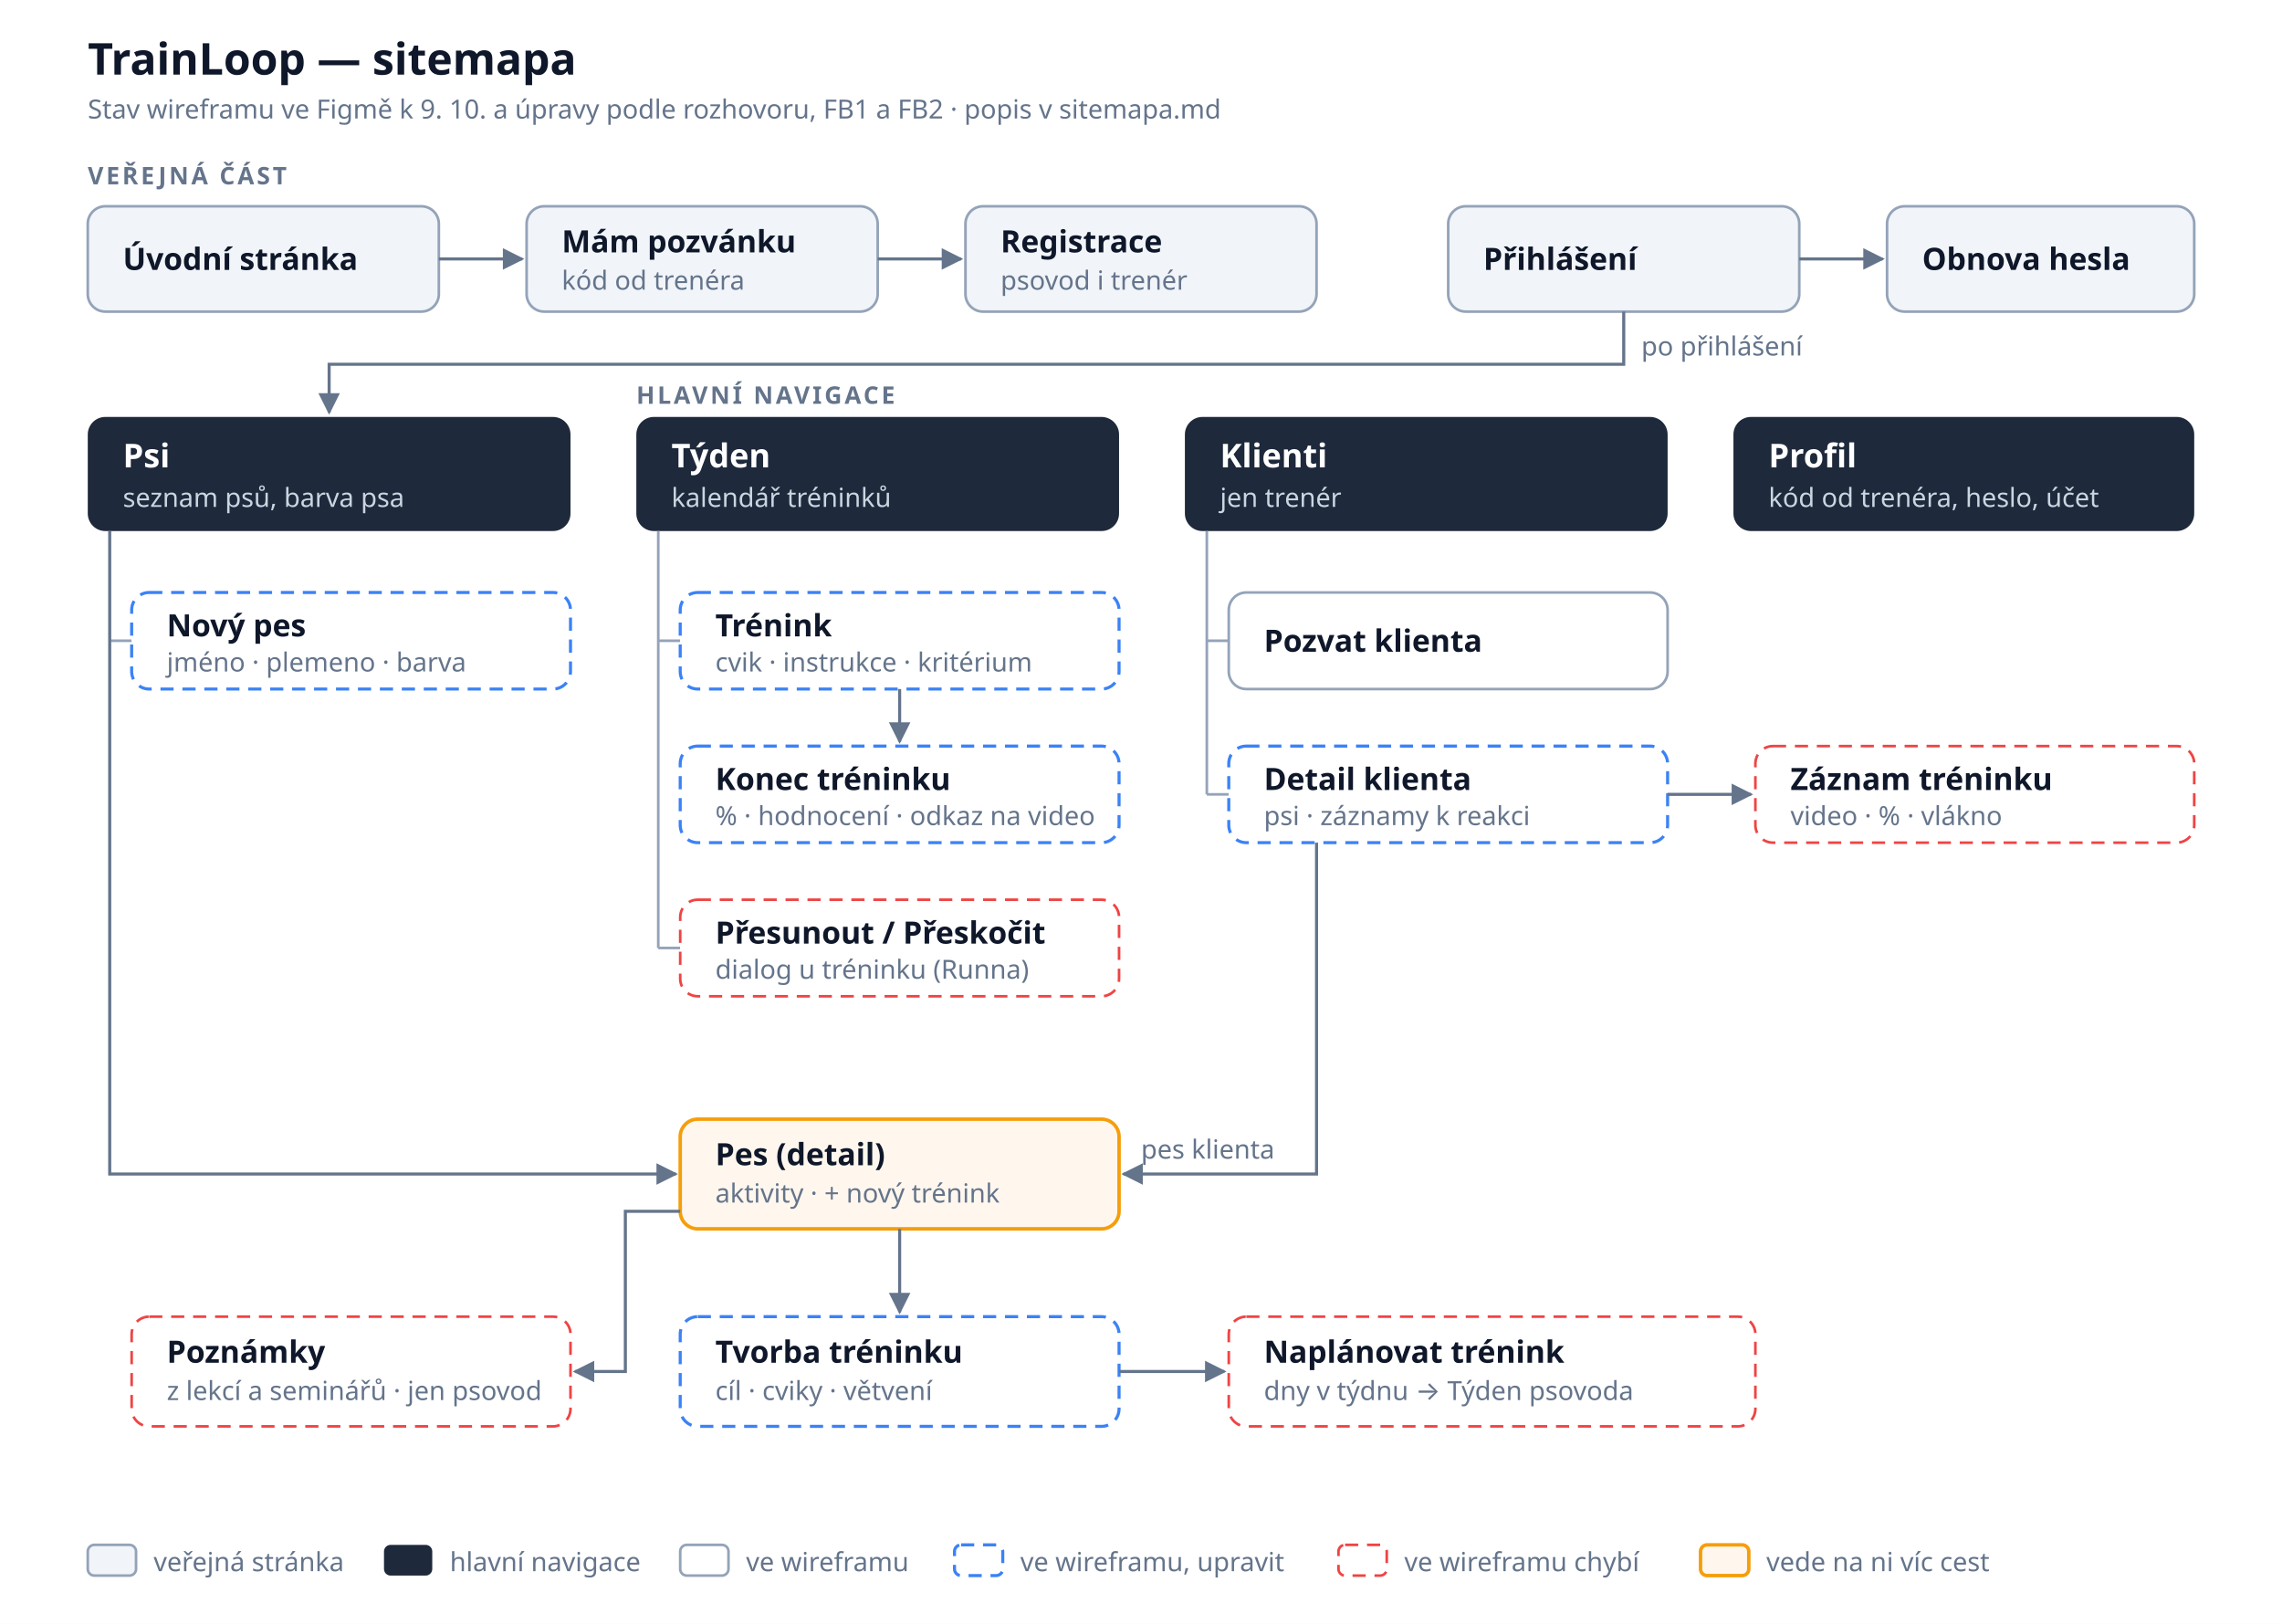
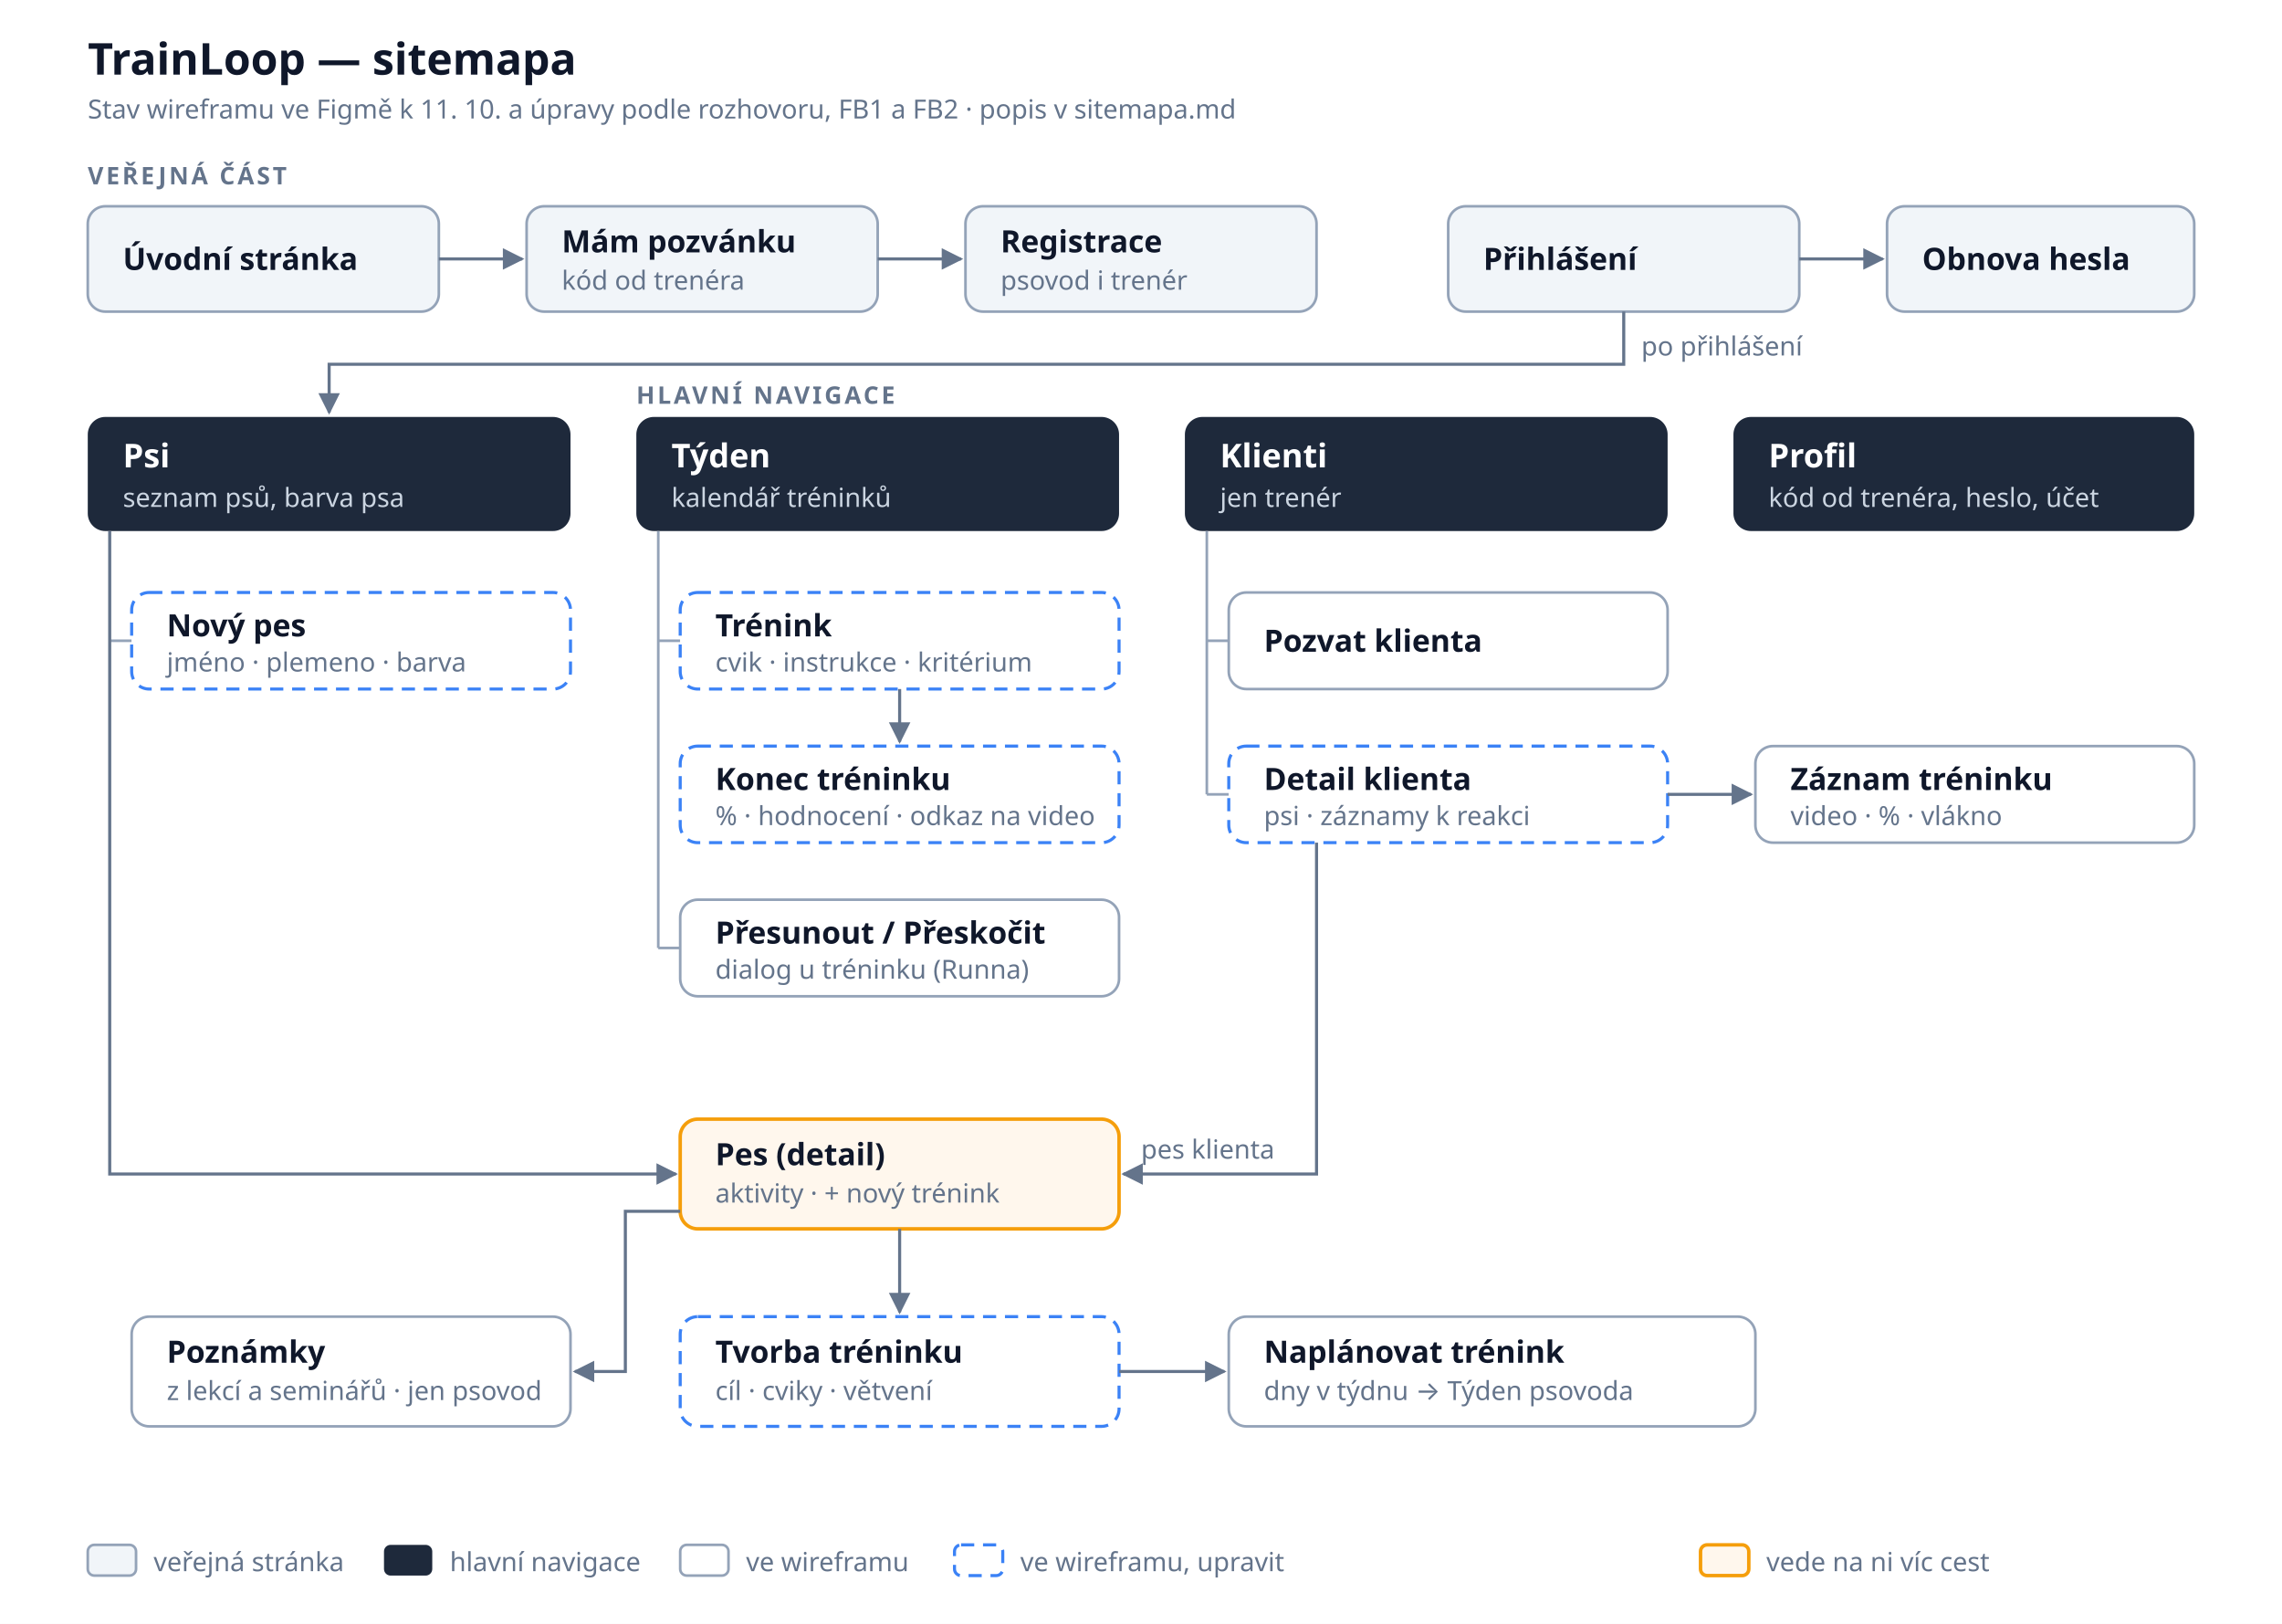
<svg xmlns="http://www.w3.org/2000/svg" viewBox="0 0 1040 740" width="1040" height="740" font-family="'Segoe UI', system-ui, -apple-system, sans-serif">
  <defs>
    <marker id="arrow" viewBox="0 0 10 10" refX="9" refY="5" markerWidth="7" markerHeight="7" orient="auto-start-reverse">
      <path d="M0,0 L10,5 L0,10 z" fill="#64748b" />
    </marker>
    <style>
      .t { font-size: 14px; font-weight: 600; fill: #0f172a; }
      .s { font-size: 12px; fill: #64748b; }
      .ht { font-size: 15px; font-weight: 700; fill: #ffffff; }
      .hs { font-size: 12px; fill: #cbd5e1; }
      .lbl { font-size: 11px; font-weight: 700; letter-spacing: 1.2px; fill: #64748b; }
      .page { fill: #ffffff; stroke: #94a3b8; stroke-width: 1.2; }
      .pub { fill: #f1f5f9; stroke: #94a3b8; stroke-width: 1.2; }
      .miss { fill: #ffffff; stroke: #ef4444; stroke-width: 1.2; stroke-dasharray: 6 4; }
      .upd { fill: #ffffff; stroke: #3b82f6; stroke-width: 1.4; stroke-dasharray: 6 4; }
      .key { fill: #fff7ed; stroke: #f59e0b; stroke-width: 1.6; }
      .head { fill: #1e293b; }
      .ln { stroke: #94a3b8; stroke-width: 1.2; fill: none; }
      .arr { stroke: #64748b; stroke-width: 1.4; fill: none; }
    </style>
  </defs>
  <rect width="1040" height="740" fill="#ffffff" />
  <text x="40" y="34" font-size="20" font-weight="700" fill="#0f172a">TrainLoop — sitemapa</text>
-   <text x="40" y="54" class="s">Stav wireframu ve Figmě k 9. 10. a úpravy podle rozhovoru, FB1 a FB2 · popis v sitemapa.md</text>
+   <text x="40" y="54" class="s">Stav wireframu ve Figmě k 11. 10. a úpravy podle rozhovoru, FB1 a FB2 · popis v sitemapa.md</text>
  <text x="40" y="84" class="lbl">VEŘEJNÁ ČÁST</text>
  <rect x="40" y="94" width="160" height="48" rx="8" class="pub" />
  <text x="56" y="123" class="t">Úvodní stránka</text>
  <rect x="240" y="94" width="160" height="48" rx="8" class="pub" />
  <text x="256" y="115" class="t">Mám pozvánku</text>
  <text x="256" y="132" class="s">kód od trenéra</text>
  <rect x="440" y="94" width="160" height="48" rx="8" class="pub" />
  <text x="456" y="115" class="t">Registrace</text>
  <text x="456" y="132" class="s">psovod i trenér</text>
  <rect x="660" y="94" width="160" height="48" rx="8" class="pub" />
  <text x="676" y="123" class="t">Přihlášení</text>
  <rect x="860" y="94" width="140" height="48" rx="8" class="pub" />
  <text x="876" y="123" class="t">Obnova hesla</text>
  <line x1="200" y1="118" x2="238" y2="118" class="arr" marker-end="url(#arrow)" />
  <line x1="400" y1="118" x2="438" y2="118" class="arr" marker-end="url(#arrow)" />
  <line x1="820" y1="118" x2="858" y2="118" class="arr" marker-end="url(#arrow)" />
  <path d="M740,142 V166 H150 V188" class="arr" marker-end="url(#arrow)" />
  <text x="748" y="162" class="s">po přihlášení</text>
  <text x="290" y="184" class="lbl">HLAVNÍ NAVIGACE</text>
  <rect x="40" y="190" width="220" height="52" rx="8" class="head" />
  <text x="56" y="213" class="ht">Psi</text>
  <text x="56" y="231" class="hs">seznam psů, barva psa</text>
  <rect x="290" y="190" width="220" height="52" rx="8" class="head" />
  <text x="306" y="213" class="ht">Týden</text>
  <text x="306" y="231" class="hs">kalendář tréninků</text>
  <rect x="540" y="190" width="220" height="52" rx="8" class="head" />
  <text x="556" y="213" class="ht">Klienti</text>
  <text x="556" y="231" class="hs">jen trenér</text>
  <rect x="790" y="190" width="210" height="52" rx="8" class="head" />
  <text x="806" y="213" class="ht">Profil</text>
  <text x="806" y="231" class="hs">kód od trenéra, heslo, účet</text>
  <path d="M50,292 H60" class="ln" />
  <path d="M50,242 V535 H308" class="arr" marker-end="url(#arrow)" />
  <rect x="60" y="270" width="200" height="44" rx="8" class="upd" />
  <text x="76" y="290" class="t">Nový pes</text>
  <text x="76" y="306" class="s">jméno · plemeno · barva</text>
  <path d="M300,242 V432 M300,292 H310 M300,432 H310" class="ln" />
  <rect x="310" y="270" width="200" height="44" rx="8" class="upd" />
  <text x="326" y="290" class="t">Trénink</text>
  <text x="326" y="306" class="s">cvik · instrukce · kritérium</text>
  <rect x="310" y="340" width="200" height="44" rx="8" class="upd" />
  <text x="326" y="360" class="t">Konec tréninku</text>
  <text x="326" y="376" class="s">% · hodnocení · odkaz na video</text>
-   <rect x="310" y="410" width="200" height="44" rx="8" class="miss" />
+   <rect x="310" y="410" width="200" height="44" rx="8" class="page" />
  <text x="326" y="430" class="t">Přesunout / Přeskočit</text>
  <text x="326" y="446" class="s">dialog u tréninku (Runna)</text>
  <line x1="410" y1="314" x2="410" y2="338" class="arr" marker-end="url(#arrow)" />
  <path d="M550,242 V362 M550,292 H560 M550,362 H560" class="ln" />
  <rect x="560" y="270" width="200" height="44" rx="8" class="page" />
  <text x="576" y="297" class="t">Pozvat klienta</text>
  <rect x="560" y="340" width="200" height="44" rx="8" class="upd" />
  <text x="576" y="360" class="t">Detail klienta</text>
  <text x="576" y="376" class="s">psi · záznamy k reakci</text>
-   <rect x="800" y="340" width="200" height="44" rx="8" class="miss" />
+   <rect x="800" y="340" width="200" height="44" rx="8" class="page" />
  <text x="816" y="360" class="t">Záznam tréninku</text>
  <text x="816" y="376" class="s">video · % · vlákno</text>
  <line x1="760" y1="362" x2="798" y2="362" class="arr" marker-end="url(#arrow)" />
  <path d="M600,384 V535 H512" class="arr" marker-end="url(#arrow)" />
  <text x="520" y="528" class="s">pes klienta</text>
  <rect x="310" y="510" width="200" height="50" rx="8" class="key" />
  <text x="326" y="531" class="t">Pes (detail)</text>
  <text x="326" y="548" class="s">aktivity · + nový trénink</text>
  <line x1="410" y1="560" x2="410" y2="598" class="arr" marker-end="url(#arrow)" />
  <path d="M310,552 H285 V625 H262" class="arr" marker-end="url(#arrow)" />
-   <rect x="60" y="600" width="200" height="50" rx="8" class="miss" />
+   <rect x="60" y="600" width="200" height="50" rx="8" class="page" />
  <text x="76" y="621" class="t">Poznámky</text>
  <text x="76" y="638" class="s">z lekcí a seminářů · jen psovod</text>
  <rect x="310" y="600" width="200" height="50" rx="8" class="upd" />
  <text x="326" y="621" class="t">Tvorba tréninku</text>
  <text x="326" y="638" class="s">cíl · cviky · větvení</text>
  <line x1="510" y1="625" x2="558" y2="625" class="arr" marker-end="url(#arrow)" />
-   <rect x="560" y="600" width="240" height="50" rx="8" class="miss" />
+   <rect x="560" y="600" width="240" height="50" rx="8" class="page" />
  <text x="576" y="621" class="t">Naplánovat trénink</text>
  <text x="576" y="638" class="s">dny v týdnu → Týden psovoda</text>
  <rect x="40" y="704" width="22" height="14" rx="3" class="pub" />
  <text x="70" y="716" class="s">veřejná stránka</text>
  <rect x="175" y="704" width="22" height="14" rx="3" class="head" />
  <text x="205" y="716" class="s">hlavní navigace</text>
  <rect x="310" y="704" width="22" height="14" rx="3" class="page" />
  <text x="340" y="716" class="s">ve wireframu</text>
  <rect x="435" y="704" width="22" height="14" rx="3" class="upd" />
  <text x="465" y="716" class="s">ve wireframu, upravit</text>
-   <rect x="610" y="704" width="22" height="14" rx="3" class="miss" />
-   <text x="640" y="716" class="s">ve wireframu chybí</text>
  <rect x="775" y="704" width="22" height="14" rx="3" class="key" />
  <text x="805" y="716" class="s">vede na ni víc cest</text>
</svg>
